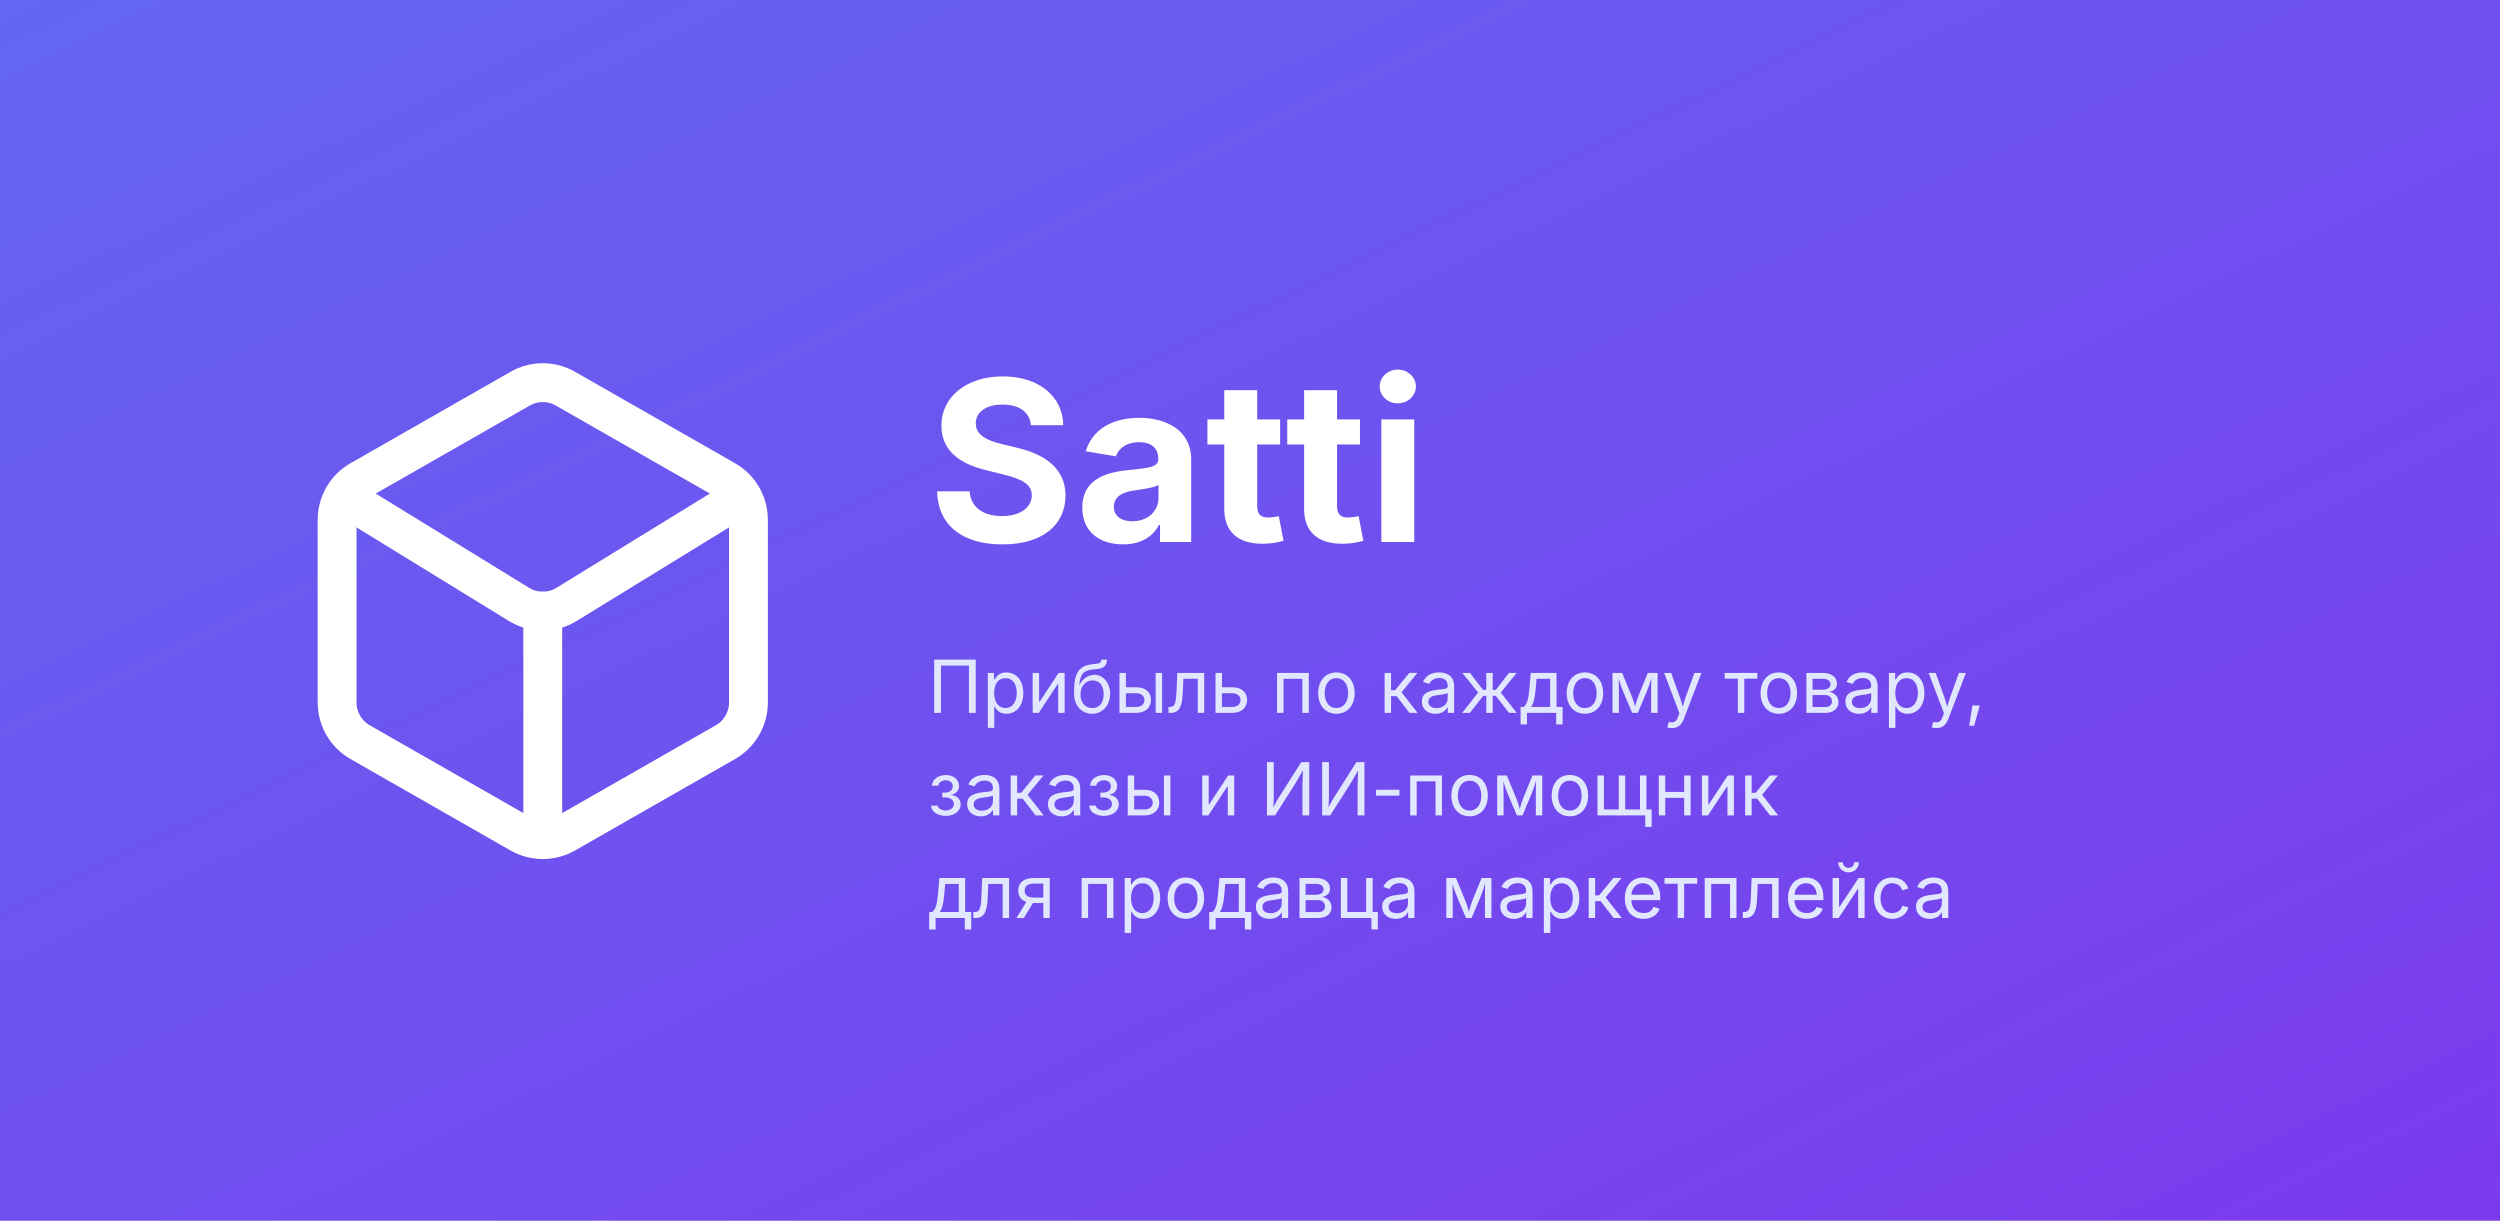
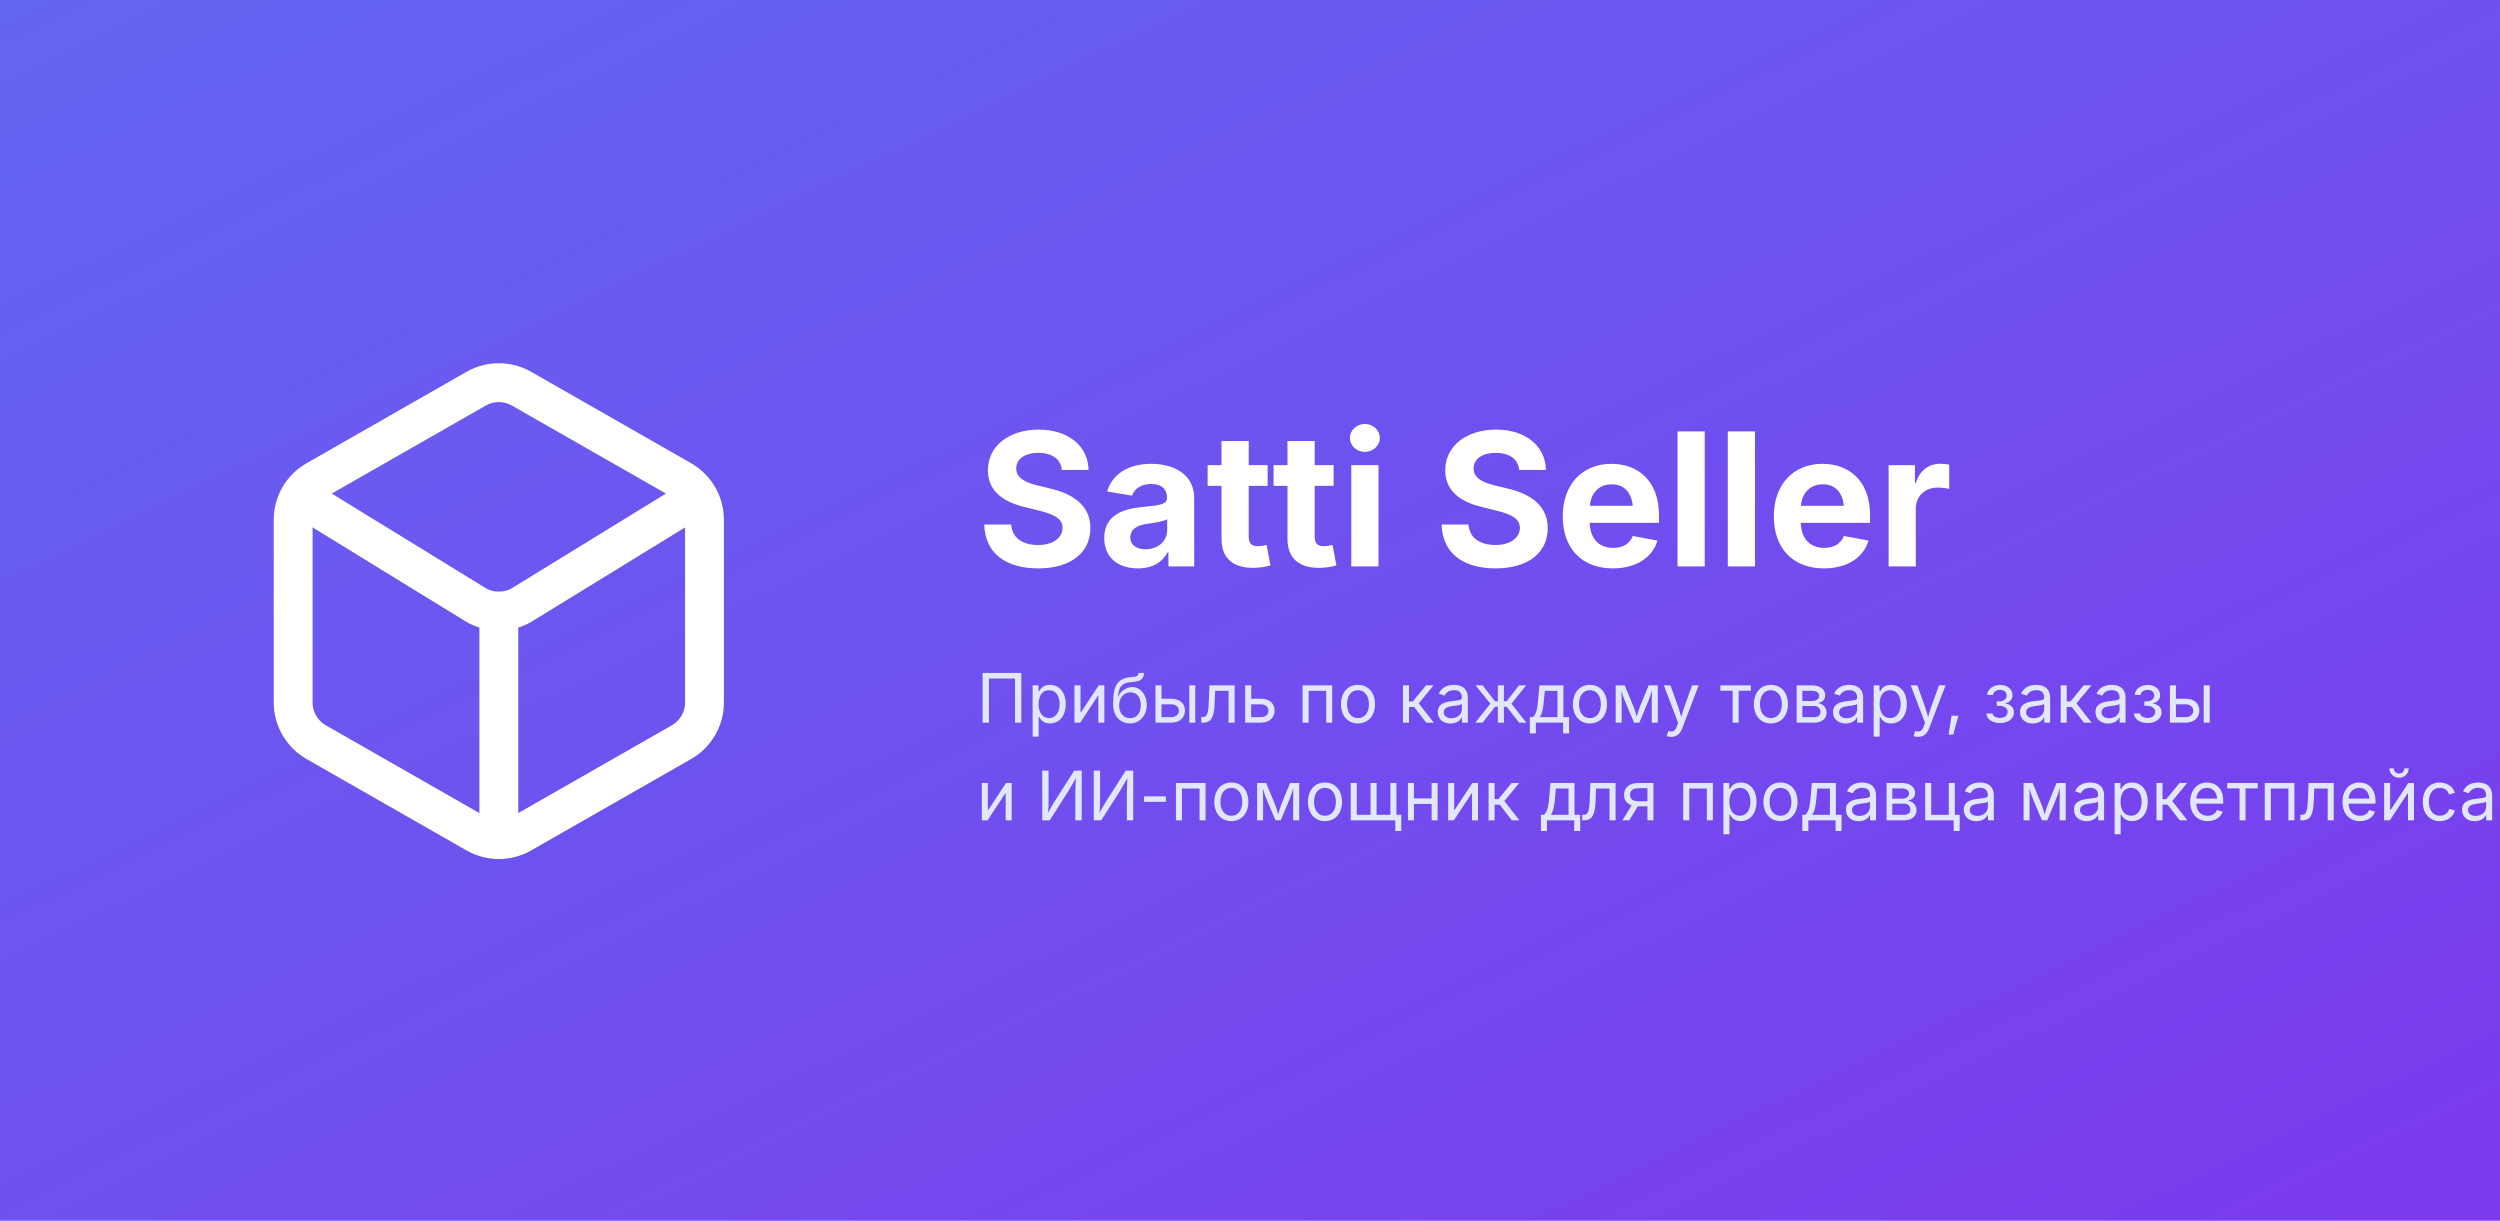
<svg xmlns="http://www.w3.org/2000/svg" width="1024" height="500" viewBox="0 0 1024 500">
  <defs>
    <linearGradient id="bg" x1="0" y1="0" x2="1" y2="1">
      <stop offset="0" stop-color="#6366F1" />
      <stop offset="1" stop-color="#7C3AED" />
    </linearGradient>
  </defs>
  <rect width="1024" height="500" fill="url(#bg)" />
-   <g transform="translate(110 138) scale(0.36) translate(-190 -250)">
+   <g transform="translate(92 138) scale(0.36) translate(-190 -250)">
    <g transform="translate(190 250) scale(26)" fill="none" stroke="#FFFFFF" stroke-width="1.7" stroke-linecap="round" stroke-linejoin="round">
      <path d="M11 21.73a2 2 0 0 0 2 0l7-4A2 2 0 0 0 21 16V8a2 2 0 0 0-1-1.73l-7-4a2 2 0 0 0-2 0l-7 4A2 2 0 0 0 3 8v8a2 2 0 0 0 1 1.73z" />
      <path d="M12 22V12" />
      <path d="m3.3 7 7.7 4.73a2 2 0 0 0 2 0L20.7 7" />
    </g>
  </g>
-   <text x="380" y="222" font-family="Inter, Arial, sans-serif" font-size="92" font-weight="700" fill="#FFFFFF">Satti</text>
-   <text x="380" y="292" font-family="Inter, Arial, sans-serif" font-size="30" fill="#E0E7FF">Прибыль по каждому товару,</text>
-   <text x="380" y="334" font-family="Inter, Arial, sans-serif" font-size="30" fill="#E0E7FF">заказы и ИИ-помощник</text>
-   <text x="380" y="376" font-family="Inter, Arial, sans-serif" font-size="30" fill="#E0E7FF">для продавца маркетплейса</text>
+   <text x="400" y="232" font-family="Inter, Arial, sans-serif" font-size="76" font-weight="700" fill="#FFFFFF">Satti Seller</text>
+   <text x="400" y="296" font-family="Inter, Arial, sans-serif" font-size="28" fill="#E0E7FF">Прибыль по каждому товару, заказы</text>
+   <text x="400" y="336" font-family="Inter, Arial, sans-serif" font-size="28" fill="#E0E7FF">и ИИ-помощник для продавца маркетплейса</text>
</svg>
